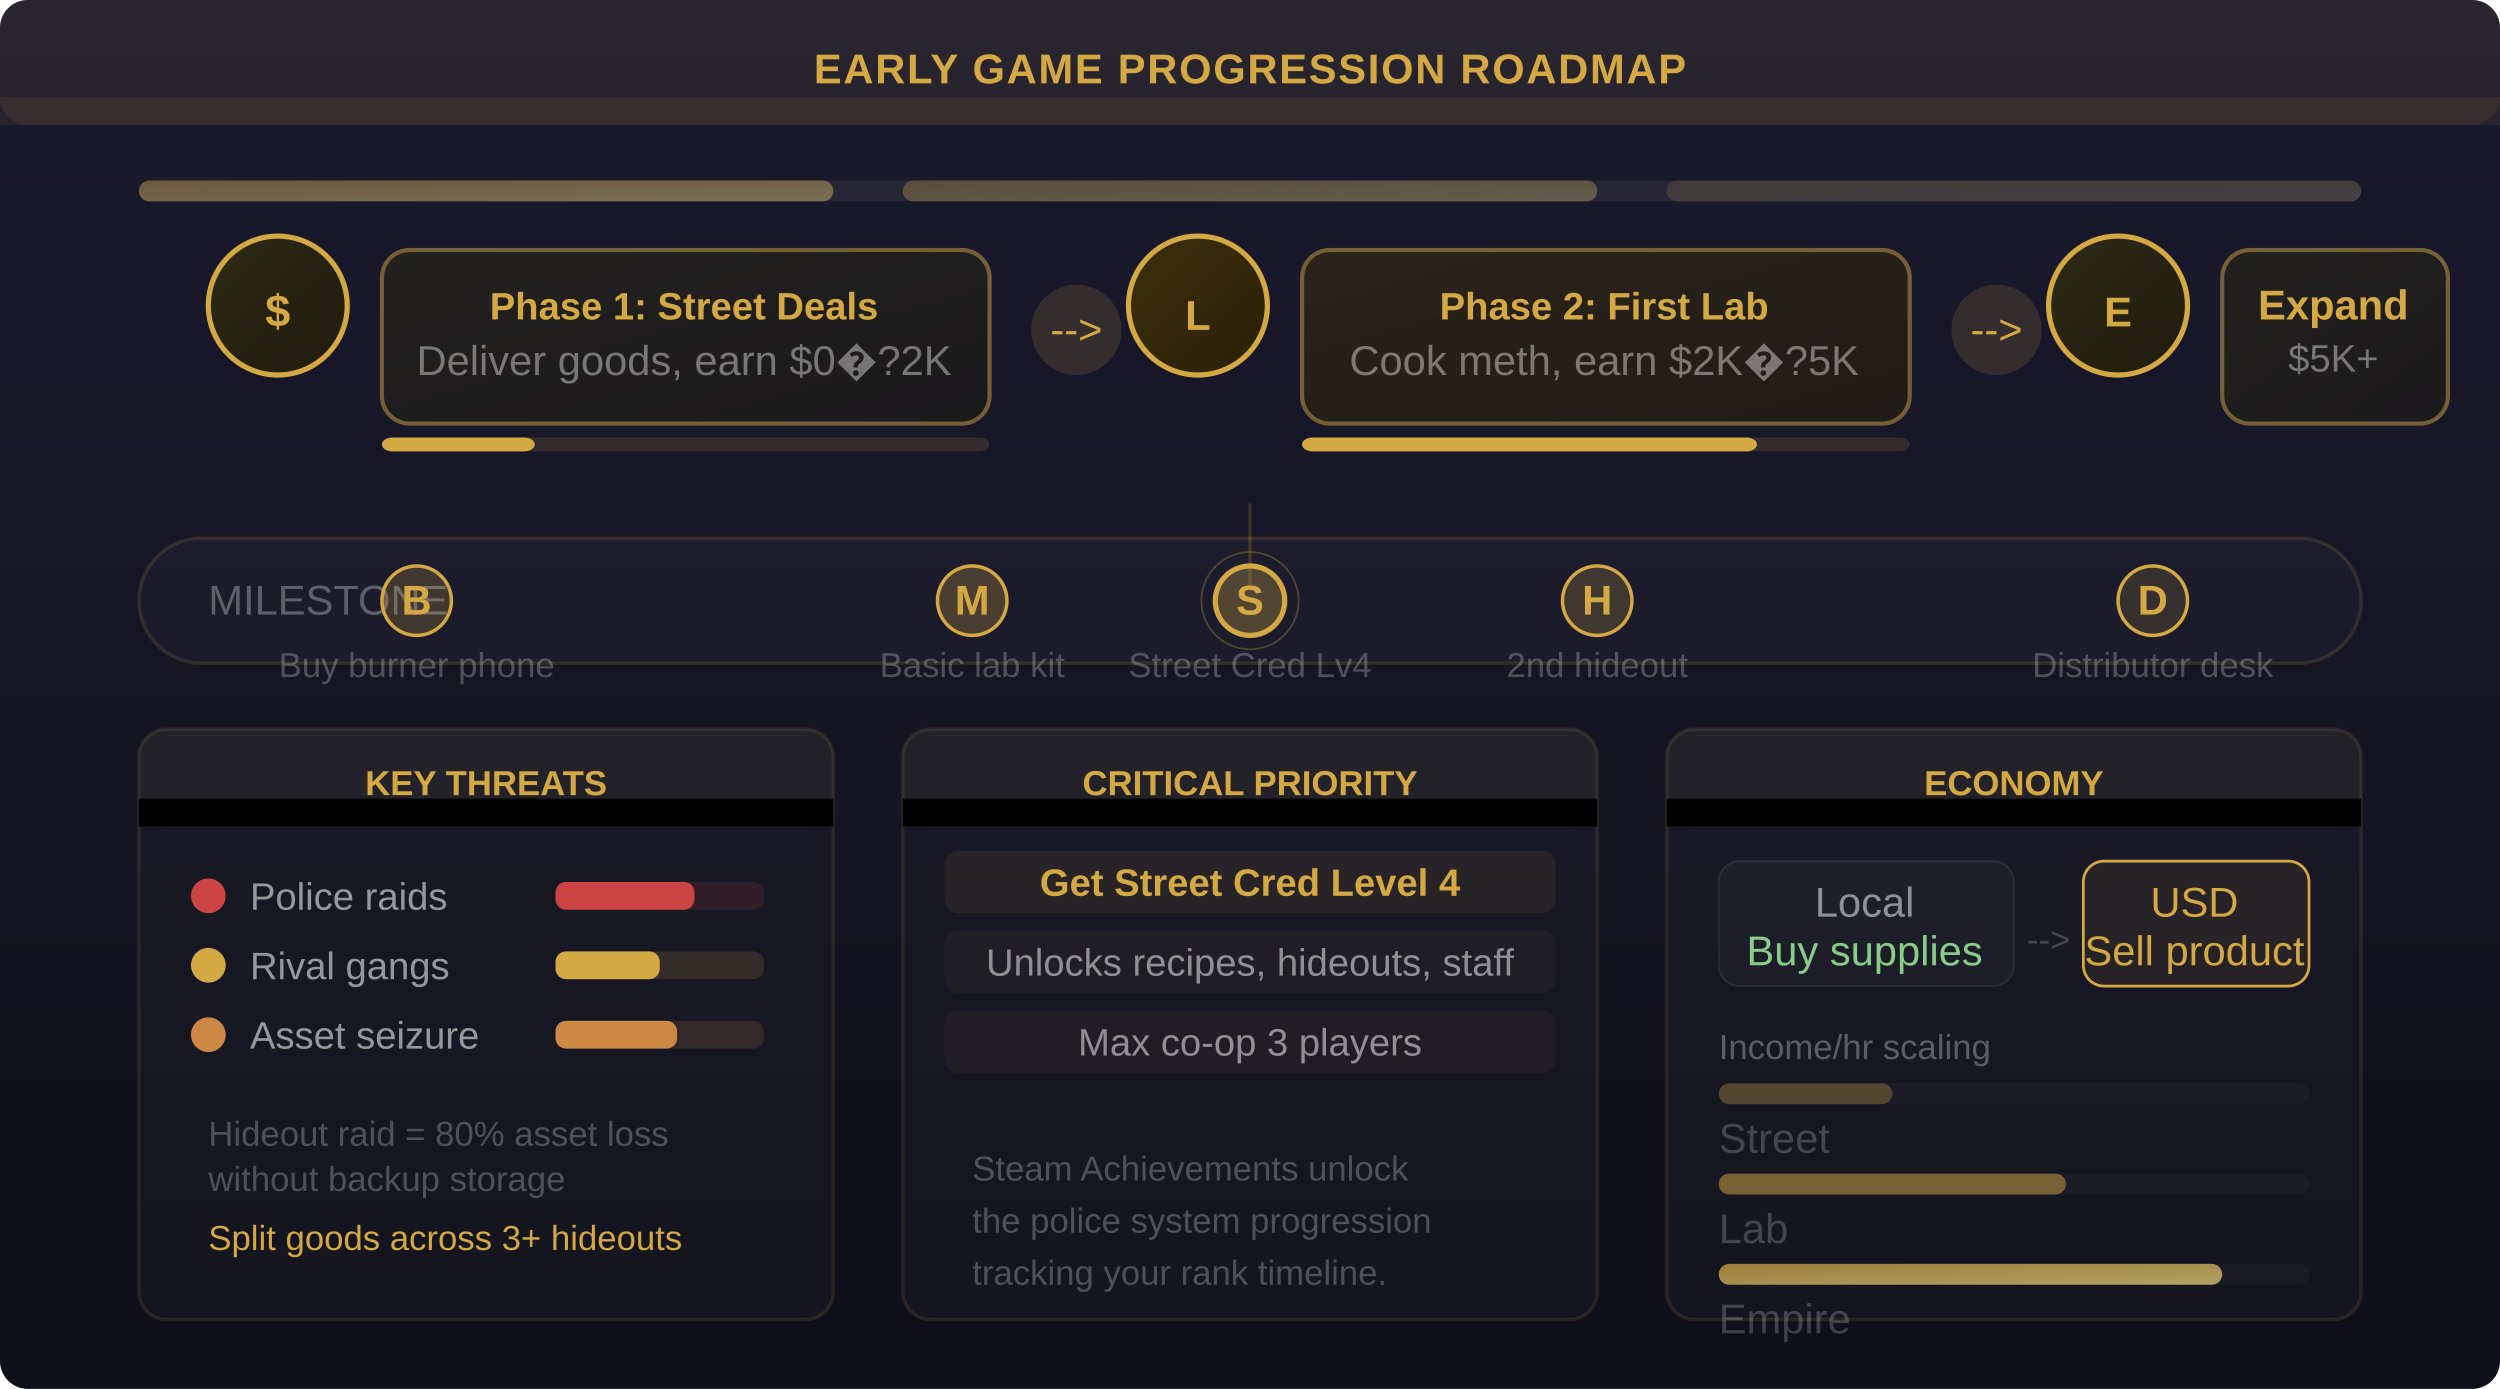
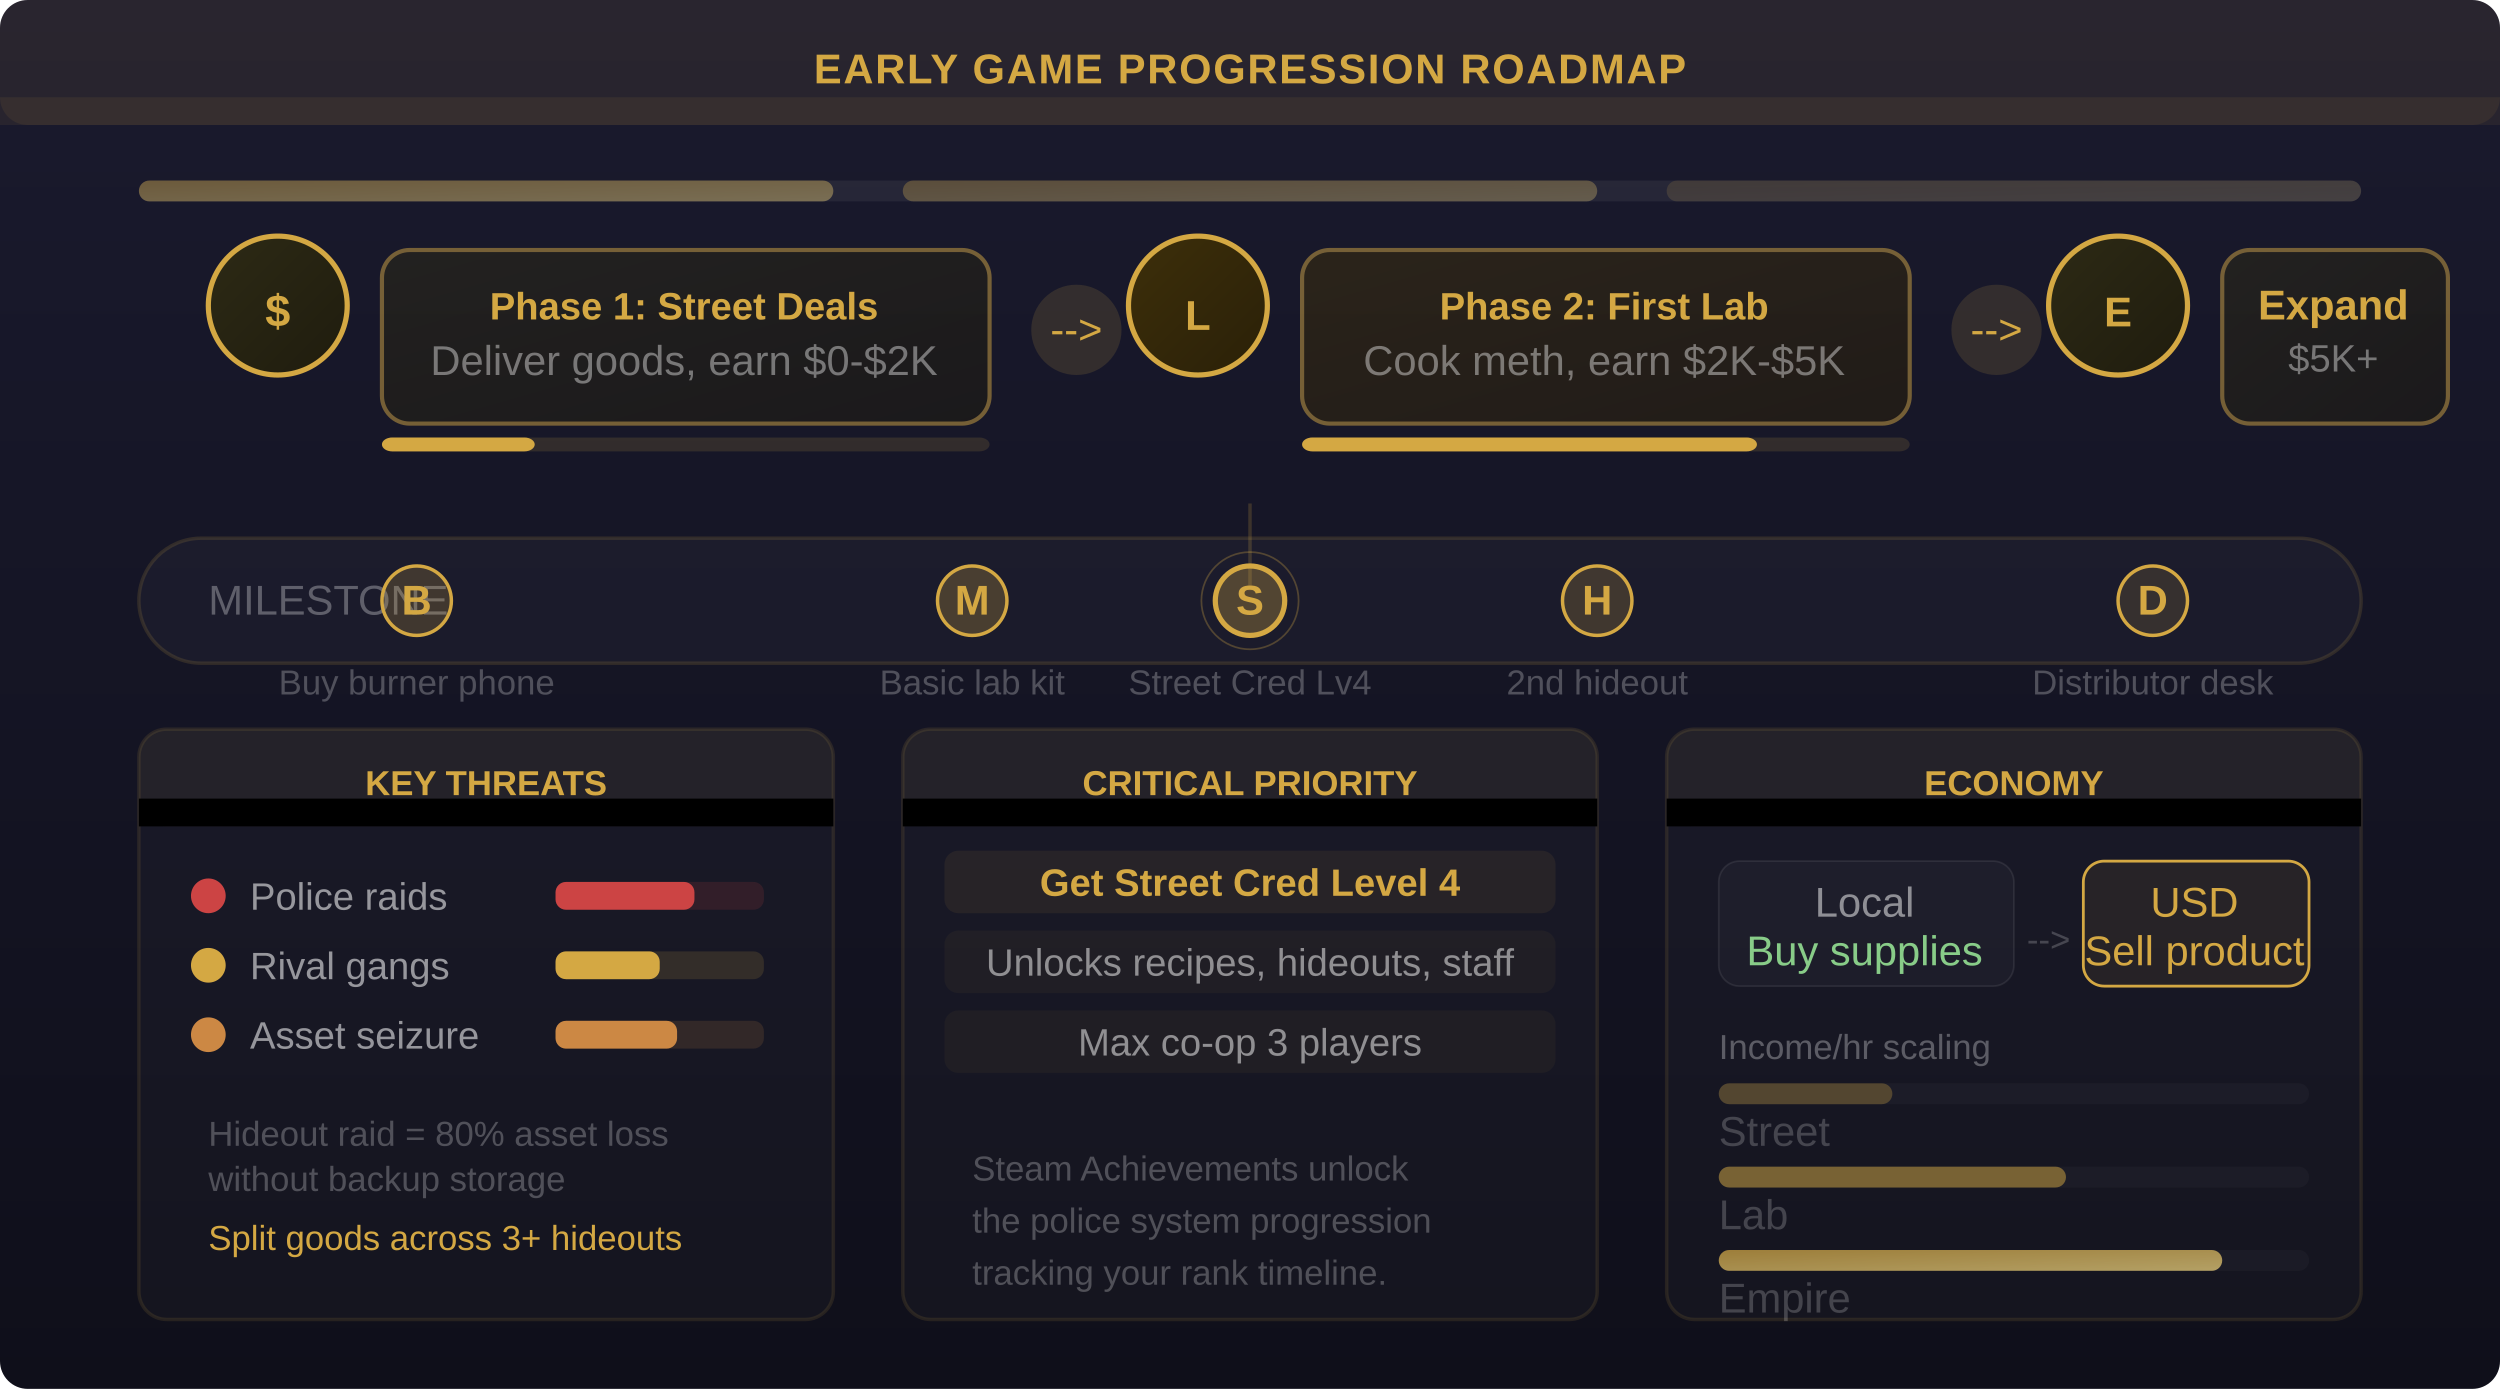
<svg xmlns="http://www.w3.org/2000/svg" viewBox="0 0 720 400" width="720" height="400">
  <defs>
    <linearGradient id="bg" x1="0" y1="0" x2="0" y2="1">
      <stop offset="0%" stop-color="#1a1a2e" />
      <stop offset="100%" stop-color="#0f0f1a" />
    </linearGradient>
    <linearGradient id="g1" x1="0" y1="0" x2="1" y2="1">
      <stop offset="0%" stop-color="#d4a843" />
      <stop offset="100%" stop-color="#f5d980" />
    </linearGradient>
    <linearGradient id="g2" x1="0" y1="0" x2="1" y2="1">
      <stop offset="0%" stop-color="#2d2a15" />
      <stop offset="100%" stop-color="#1f1c0e" />
    </linearGradient>
    <linearGradient id="g3" x1="0" y1="0" x2="1" y2="1">
      <stop offset="0%" stop-color="#3d2f0a" />
      <stop offset="100%" stop-color="#2a2008" />
    </linearGradient>
    <linearGradient id="g4" x1="0" y1="0" x2="1" y2="1">
      <stop offset="0%" stop-color="#1a3d1a" />
      <stop offset="100%" stop-color="#0f2a0f" />
    </linearGradient>
    <filter id="glow">
      <feGaussianBlur stdDeviation="3" result="blur" />
      <feMerge>
        <feMergeNode in="blur" />
        <feMergeNode in="SourceGraphic" />
      </feMerge>
    </filter>
  </defs>
  <rect width="720" height="400" fill="url(#bg)" rx="8" />
  <rect x="0" y="0" width="720" height="36" fill="rgba(212,168,67,0.08)" rx="8" />
  <rect x="0" y="28" width="720" height="8" fill="rgba(212,168,67,0.08)" />
  <text x="360" y="24" text-anchor="middle" fill="#d4a843" font-family="'Segoe UI',Arial,sans-serif" font-size="12" font-weight="bold" letter-spacing="0.5">EARLY GAME PROGRESSION ROADMAP</text>
  <rect x="40" y="52" width="640" height="6" rx="3" fill="rgba(255,255,255,0.06)" />
  <rect x="40" y="52" width="200" height="6" rx="3" fill="url(#g1)" opacity="0.4" />
  <rect x="260" y="52" width="200" height="6" rx="3" fill="url(#g1)" opacity="0.3" />
  <rect x="480" y="52" width="200" height="6" rx="3" fill="url(#g1)" opacity="0.15" />
  <circle cx="80" cy="88" r="20" fill="url(#g2)" stroke="#d4a843" stroke-width="1.5" />
  <text x="80" y="94" text-anchor="middle" fill="#d4a843" font-family="Arial,sans-serif" font-size="13" font-weight="bold">$</text>
  <rect x="110" y="72" width="175" height="50" rx="8" fill="url(#g2)" stroke="#d4a843" stroke-width="1.2" opacity="0.5" />
  <text x="197" y="92" text-anchor="middle" fill="#d4a843" font-family="Arial,sans-serif" font-size="11" font-weight="bold">Phase 1: Street Deals</text>
-   <text x="197" y="108" text-anchor="middle" fill="rgba(255,255,255,0.4)" font-family="Arial,sans-serif" font-size="12">Deliver goods, earn $0�?2K</text>
+   <text x="197" y="108" text-anchor="middle" fill="rgba(255,255,255,0.4)" font-family="Arial,sans-serif" font-size="12">Deliver goods, earn $0-$2K</text>
  <rect x="110" y="126" width="175" height="4" rx="3" fill="rgba(212,168,67,0.15)" />
  <rect x="110" y="126" width="44" height="4" rx="3" fill="#d4a843" />
  <rect x="297" y="82" width="26" height="26" rx="13" fill="rgba(212,168,67,0.15)" />
  <text x="310" y="99" text-anchor="middle" fill="#d4a843" font-family="Arial,sans-serif" font-size="12">--&gt;</text>
  <circle cx="345" cy="88" r="20" fill="url(#g3)" stroke="#d4a843" stroke-width="1.5" />
  <text x="345" y="95" text-anchor="middle" fill="#d4a843" font-family="Arial,sans-serif" font-size="12" font-weight="bold">L</text>
  <rect x="375" y="72" width="175" height="50" rx="8" fill="url(#g3)" stroke="#d4a843" stroke-width="1.2" opacity="0.5" />
  <text x="462" y="92" text-anchor="middle" fill="#d4a843" font-family="Arial,sans-serif" font-size="11" font-weight="bold">Phase 2: First Lab</text>
-   <text x="462" y="108" text-anchor="middle" fill="rgba(255,255,255,0.4)" font-family="Arial,sans-serif" font-size="12">Cook meth, earn $2K�?5K</text>
+   <text x="462" y="108" text-anchor="middle" fill="rgba(255,255,255,0.4)" font-family="Arial,sans-serif" font-size="12">Cook meth, earn $2K-$5K</text>
  <rect x="375" y="126" width="175" height="4" rx="3" fill="rgba(212,168,67,0.15)" />
  <rect x="375" y="126" width="131" height="4" rx="3" fill="#d4a843" />
  <rect x="562" y="82" width="26" height="26" rx="13" fill="rgba(212,168,67,0.15)" />
  <text x="575" y="99" text-anchor="middle" fill="#d4a843" font-family="Arial,sans-serif" font-size="12">--&gt;</text>
  <circle cx="610" cy="88" r="20" fill="url(#g2)" stroke="#d4a843" stroke-width="1.5" />
  <text x="610" y="94" text-anchor="middle" fill="#d4a843" font-family="Arial,sans-serif" font-size="12" font-weight="bold">E</text>
  <rect x="640" y="72" width="65" height="50" rx="8" fill="url(#g2)" stroke="#d4a843" stroke-width="1.2" opacity="0.5" />
  <text x="672" y="92" text-anchor="middle" fill="#d4a843" font-family="Arial,sans-serif" font-size="12" font-weight="bold">Expand</text>
  <text x="672" y="107" text-anchor="middle" fill="rgba(255,255,255,0.4)" font-family="Arial,sans-serif" font-size="11">$5K+</text>
  <line x1="360" y1="145" x2="360" y2="170" stroke="rgba(212,168,67,0.2)" stroke-width="1" />
  <rect x="40" y="155" width="640" height="36" rx="18" fill="rgba(255,255,255,0.03)" stroke="rgba(212,168,67,0.15)" stroke-width="1" />
  <text x="60" y="177" fill="rgba(255,255,255,0.3)" font-family="Arial,sans-serif" font-size="12">MILESTONE</text>
  <circle cx="120" cy="173" r="10" fill="rgba(212,168,67,0.2)" stroke="#d4a843" stroke-width="1" />
  <text x="120" y="177" text-anchor="middle" fill="#d4a843" font-family="Arial,sans-serif" font-size="12" font-weight="bold">B</text>
-   <text x="120" y="195" text-anchor="middle" fill="rgba(255,255,255,0.25)" font-family="Arial,sans-serif" font-size="10">Buy burner phone</text>
+   <text x="120" y="200" text-anchor="middle" fill="rgba(255,255,255,0.25)" font-family="Arial,sans-serif" font-size="10">Buy burner phone</text>
  <circle cx="280" cy="173" r="10" fill="rgba(212,168,67,0.25)" stroke="#d4a843" stroke-width="1" />
  <text x="280" y="177" text-anchor="middle" fill="#d4a843" font-family="Arial,sans-serif" font-size="12" font-weight="bold">M</text>
-   <text x="280" y="195" text-anchor="middle" fill="rgba(255,255,255,0.25)" font-family="Arial,sans-serif" font-size="10">Basic lab kit</text>
+   <text x="280" y="200" text-anchor="middle" fill="rgba(255,255,255,0.25)" font-family="Arial,sans-serif" font-size="10">Basic lab kit</text>
  <circle cx="360" cy="173" r="10" fill="rgba(212,168,67,0.3)" stroke="#d4a843" stroke-width="1.5" />
  <text x="360" y="177" text-anchor="middle" fill="#d4a843" font-family="Arial,sans-serif" font-size="12" font-weight="bold">S</text>
-   <text x="360" y="195" text-anchor="middle" fill="rgba(255,255,255,0.25)" font-family="Arial,sans-serif" font-size="10">Street Cred Lv4</text>
+   <text x="360" y="200" text-anchor="middle" fill="rgba(255,255,255,0.25)" font-family="Arial,sans-serif" font-size="10">Street Cred Lv4</text>
  <circle cx="360" cy="173" r="14" fill="none" stroke="#d4a843" stroke-width="0.5" opacity="0.3" />
  <circle cx="460" cy="173" r="10" fill="rgba(212,168,67,0.2)" stroke="#d4a843" stroke-width="1" />
  <text x="460" y="177" text-anchor="middle" fill="#d4a843" font-family="Arial,sans-serif" font-size="12" font-weight="bold">H</text>
-   <text x="460" y="195" text-anchor="middle" fill="rgba(255,255,255,0.25)" font-family="Arial,sans-serif" font-size="10">2nd hideout</text>
+   <text x="460" y="200" text-anchor="middle" fill="rgba(255,255,255,0.25)" font-family="Arial,sans-serif" font-size="10">2nd hideout</text>
  <circle cx="620" cy="173" r="10" fill="rgba(212,168,67,0.15)" stroke="#d4a843" stroke-width="1" />
  <text x="620" y="177" text-anchor="middle" fill="#d4a843" font-family="Arial,sans-serif" font-size="12" font-weight="bold">D</text>
-   <text x="620" y="195" text-anchor="middle" fill="rgba(255,255,255,0.25)" font-family="Arial,sans-serif" font-size="10">Distributor desk</text>
+   <text x="620" y="200" text-anchor="middle" fill="rgba(255,255,255,0.25)" font-family="Arial,sans-serif" font-size="10">Distributor desk</text>
  <rect x="40" y="210" width="200" height="170" rx="8" fill="rgba(255,255,255,0.02)" stroke="rgba(212,168,67,0.12)" stroke-width="1" />
  <rect x="40" y="210" width="200" height="28" rx="8" fill="rgba(212,168,67,0.06)" />
  <rect x="40" y="230" width="200" height="8" />
  <text x="140" y="229" text-anchor="middle" fill="#d4a843" font-family="Arial,sans-serif" font-size="10" font-weight="bold">KEY THREATS</text>
  <circle cx="60" cy="258" r="5" fill="#cc4444" />
  <text x="72" y="262" fill="rgba(255,255,255,0.55)" font-family="Arial,sans-serif" font-size="11">Police raids</text>
  <rect x="160" y="254" width="60" height="8" rx="3" fill="rgba(204,68,68,0.15)" />
  <rect x="160" y="254" width="40" height="8" rx="3" fill="#cc4444" />
  <circle cx="60" cy="278" r="5" fill="#d4a843" />
  <text x="72" y="282" fill="rgba(255,255,255,0.55)" font-family="Arial,sans-serif" font-size="11">Rival gangs</text>
  <rect x="160" y="274" width="60" height="8" rx="3" fill="rgba(212,168,67,0.15)" />
  <rect x="160" y="274" width="30" height="8" rx="3" fill="#d4a843" />
  <circle cx="60" cy="298" r="5" fill="#cc8844" />
  <text x="72" y="302" fill="rgba(255,255,255,0.55)" font-family="Arial,sans-serif" font-size="11">Asset seizure</text>
  <rect x="160" y="294" width="60" height="8" rx="3" fill="rgba(204,136,68,0.15)" />
  <rect x="160" y="294" width="35" height="8" rx="3" fill="#cc8844" />
  <text x="60" y="330" fill="rgba(255,255,255,0.25)" font-family="Arial,sans-serif" font-size="10">Hideout raid = 80% asset loss</text>
  <text x="60" y="343" fill="rgba(255,255,255,0.25)" font-family="Arial,sans-serif" font-size="10">without backup storage</text>
  <text x="60" y="360" fill="#d4a843" font-family="Arial,sans-serif" font-size="10">Split goods across 3+ hideouts</text>
  <rect x="260" y="210" width="200" height="170" rx="8" fill="rgba(255,255,255,0.02)" stroke="rgba(212,168,67,0.12)" stroke-width="1" />
  <rect x="260" y="210" width="200" height="28" rx="8" fill="rgba(212,168,67,0.06)" />
  <rect x="260" y="230" width="200" height="8" />
  <text x="360" y="229" text-anchor="middle" fill="#d4a843" font-family="Arial,sans-serif" font-size="10" font-weight="bold">CRITICAL PRIORITY</text>
  <rect x="272" y="245" width="176" height="18" rx="4" fill="rgba(212,168,67,0.08)" />
  <text x="360" y="258" text-anchor="middle" fill="#d4a843" font-family="Arial,sans-serif" font-size="11" font-weight="bold">Get Street Cred Level 4</text>
  <rect x="272" y="268" width="176" height="18" rx="4" fill="rgba(212,168,67,0.05)" />
  <text x="360" y="281" text-anchor="middle" fill="rgba(255,255,255,0.5)" font-family="Arial,sans-serif" font-size="11">Unlocks recipes, hideouts, staff</text>
  <rect x="272" y="291" width="176" height="18" rx="4" fill="rgba(212,168,67,0.05)" />
  <text x="360" y="304" text-anchor="middle" fill="rgba(255,255,255,0.5)" font-family="Arial,sans-serif" font-size="11">Max co-op 3 players</text>
  <text x="280" y="340" fill="rgba(255,255,255,0.25)" font-family="Arial,sans-serif" font-size="10">Steam Achievements unlock</text>
  <text x="280" y="355" fill="rgba(255,255,255,0.25)" font-family="Arial,sans-serif" font-size="10">the police system progression</text>
  <text x="280" y="370" fill="rgba(255,255,255,0.25)" font-family="Arial,sans-serif" font-size="10">tracking your rank timeline.</text>
  <rect x="480" y="210" width="200" height="170" rx="8" fill="rgba(255,255,255,0.02)" stroke="rgba(212,168,67,0.12)" stroke-width="1" />
  <rect x="480" y="210" width="200" height="28" rx="8" fill="rgba(212,168,67,0.06)" />
  <rect x="480" y="230" width="200" height="8" />
  <text x="580" y="229" text-anchor="middle" fill="#d4a843" font-family="Arial,sans-serif" font-size="10" font-weight="bold">ECONOMY</text>
  <rect x="495" y="248" width="85" height="36" rx="6" fill="rgba(255,255,255,0.03)" stroke="rgba(255,255,255,0.08)" stroke-width="0.5" />
  <text x="537" y="264" text-anchor="middle" fill="rgba(255,255,255,0.5)" font-family="Arial,sans-serif" font-size="12">Local</text>
  <text x="537" y="278" text-anchor="middle" fill="#88cc88" font-family="Arial,sans-serif" font-size="12">Buy supplies</text>
  <text x="590" y="274" text-anchor="middle" fill="rgba(255,255,255,0.2)" font-family="Arial,sans-serif" font-size="10">--&gt;</text>
  <rect x="600" y="248" width="65" height="36" rx="6" fill="rgba(212,168,67,0.08)" stroke="#d4a843" stroke-width="0.8" />
  <text x="632" y="264" text-anchor="middle" fill="#d4a843" font-family="Arial,sans-serif" font-size="12">USD</text>
  <text x="632" y="278" text-anchor="middle" fill="#d4a843" font-family="Arial,sans-serif" font-size="12">Sell product</text>
  <text x="495" y="305" fill="rgba(255,255,255,0.3)" font-family="Arial,sans-serif" font-size="10">Income/hr scaling</text>
  <rect x="495" y="312" width="170" height="6" rx="3" fill="rgba(255,255,255,0.03)" />
  <rect x="495" y="312" width="50" height="6" rx="3" fill="rgba(212,168,67,0.3)" />
-   <text x="495" y="332" fill="rgba(255,255,255,0.2)" font-family="Arial,sans-serif" font-size="12">Street</text>
-   <rect x="495" y="338" width="170" height="6" rx="3" fill="rgba(255,255,255,0.03)" />
-   <rect x="495" y="338" width="100" height="6" rx="3" fill="rgba(212,168,67,0.5)" />
-   <text x="495" y="358" fill="rgba(255,255,255,0.2)" font-family="Arial,sans-serif" font-size="12">Lab</text>
-   <rect x="495" y="364" width="170" height="6" rx="3" fill="rgba(255,255,255,0.03)" />
-   <rect x="495" y="364" width="145" height="6" rx="3" fill="url(#g1)" opacity="0.7" />
-   <text x="495" y="384" fill="rgba(255,255,255,0.2)" font-family="Arial,sans-serif" font-size="12">Empire</text>
+   <text x="495" y="330" fill="rgba(255,255,255,0.2)" font-family="Arial,sans-serif" font-size="12">Street</text>
+   <rect x="495" y="336" width="170" height="6" rx="3" fill="rgba(255,255,255,0.03)" />
+   <rect x="495" y="336" width="100" height="6" rx="3" fill="rgba(212,168,67,0.5)" />
+   <text x="495" y="354" fill="rgba(255,255,255,0.2)" font-family="Arial,sans-serif" font-size="12">Lab</text>
+   <rect x="495" y="360" width="170" height="6" rx="3" fill="rgba(255,255,255,0.03)" />
+   <rect x="495" y="360" width="145" height="6" rx="3" fill="url(#g1)" opacity="0.7" />
+   <text x="495" y="378" fill="rgba(255,255,255,0.2)" font-family="Arial,sans-serif" font-size="12">Empire</text>
</svg>
